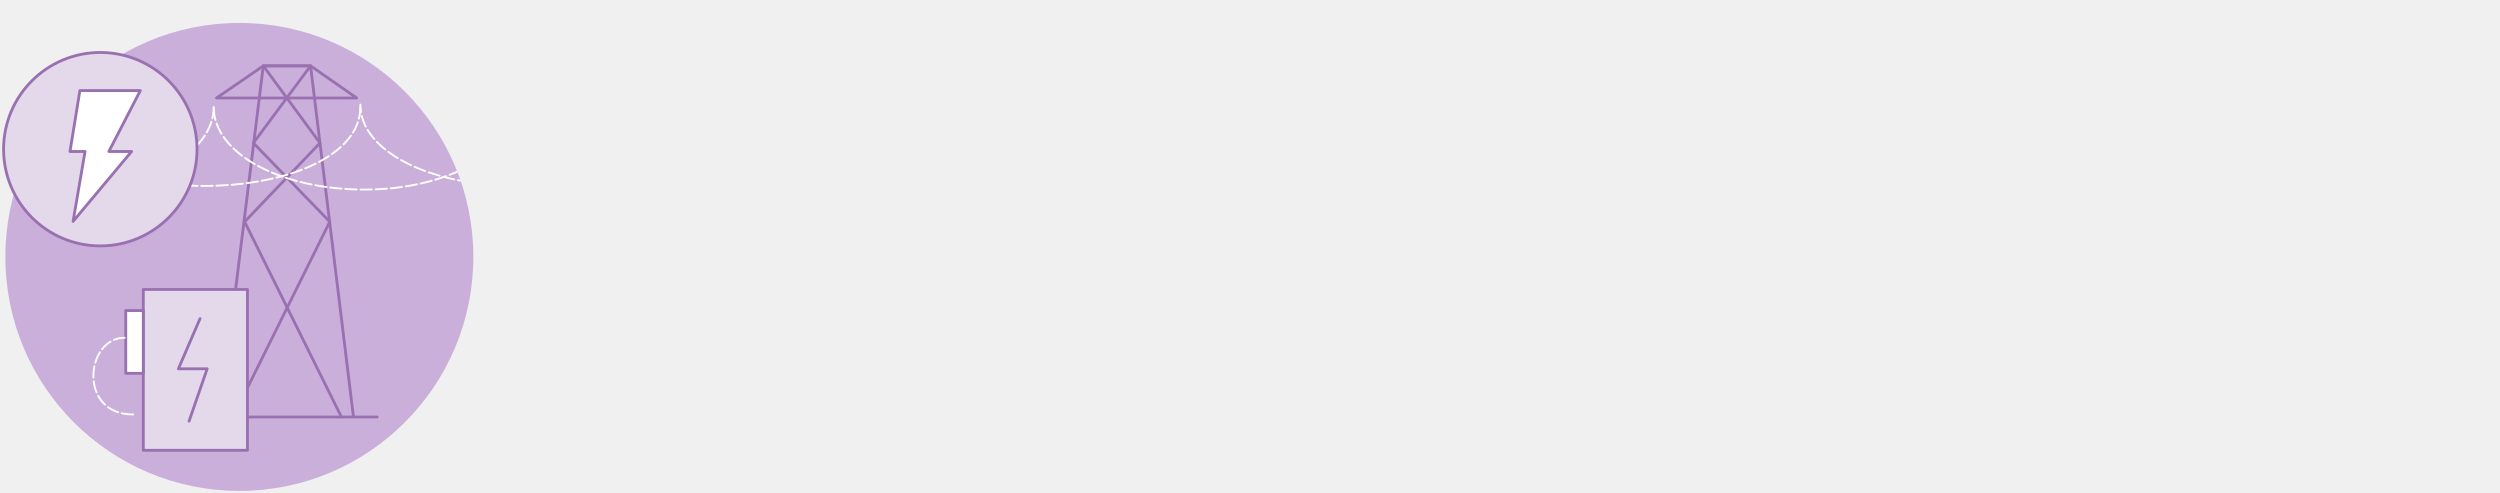
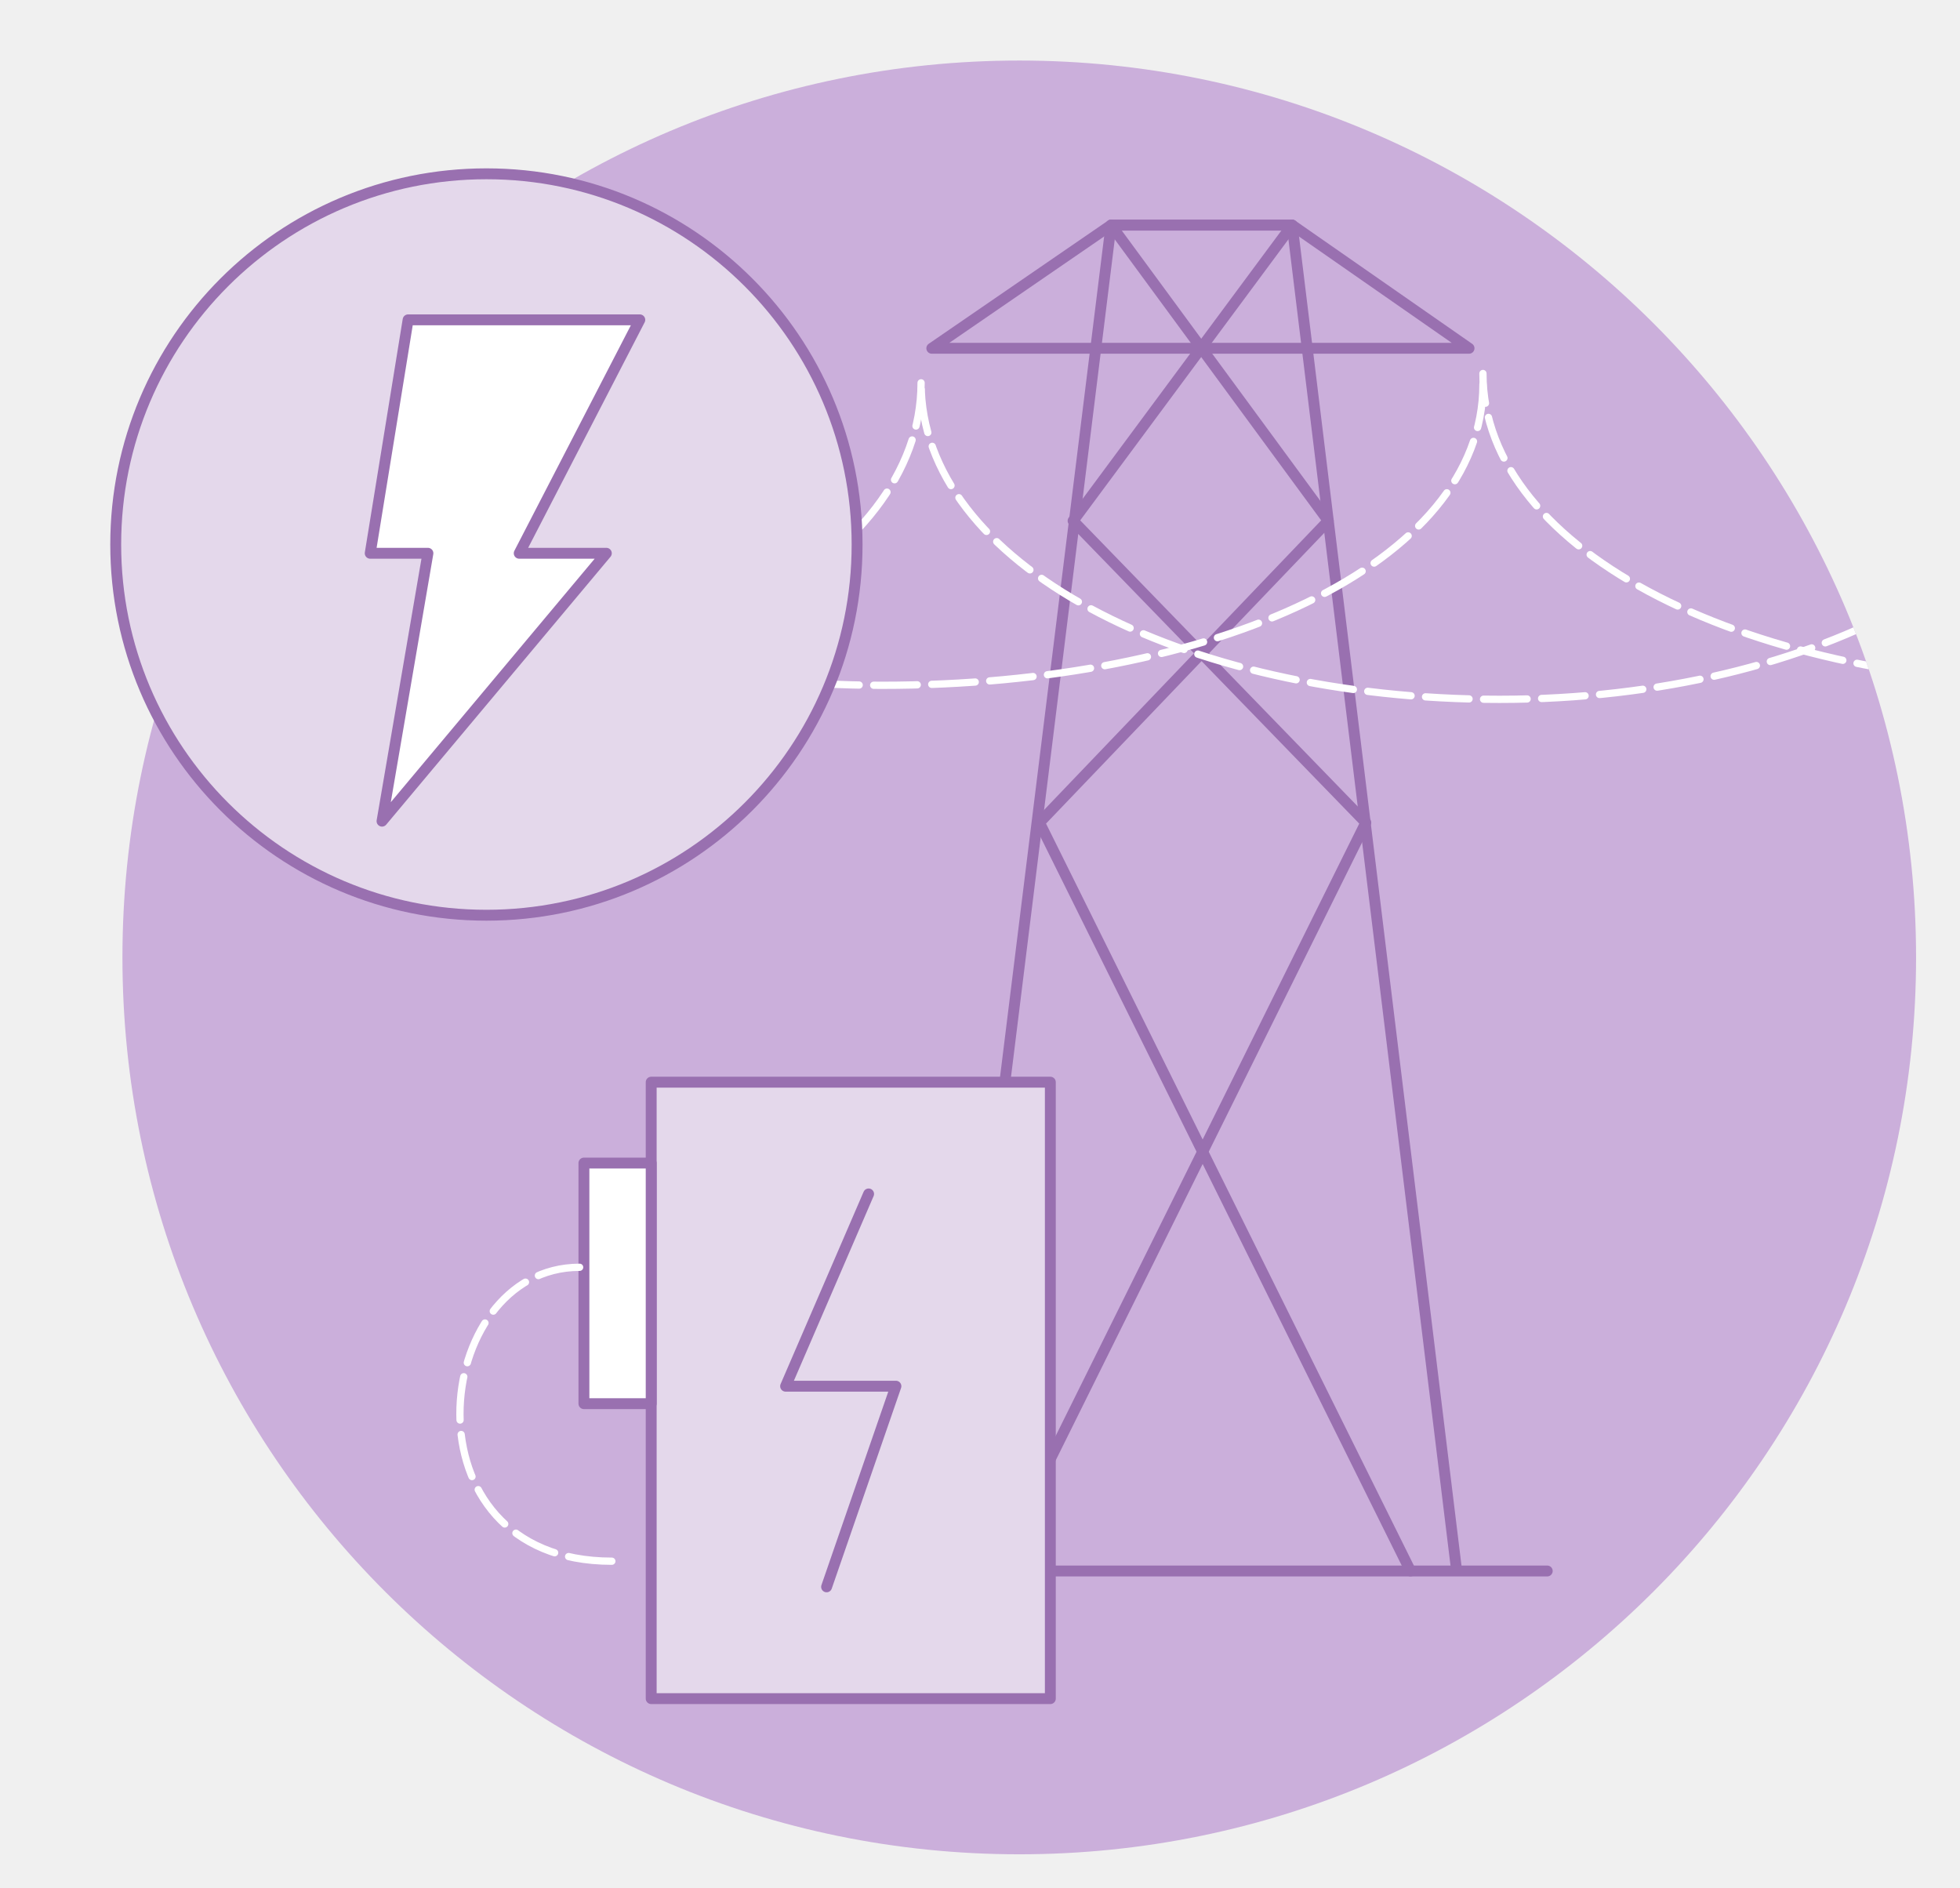
- <svg xmlns="http://www.w3.org/2000/svg" id="Layer_1" viewBox="0 0 660 130">
+ <svg xmlns="http://www.w3.org/2000/svg" id="Layer_1" viewBox="0 0 135.01 130">
  <defs>
    <style>
      .cls-1, .cls-2, .cls-3 {
        fill: none;
      }

      .cls-2, .cls-4, .cls-3, .cls-5 {
        stroke-linecap: round;
        stroke-linejoin: round;
      }

      .cls-2, .cls-4, .cls-5 {
        stroke: #9970b0;
        stroke-width: .75px;
      }

      .cls-4 {
        fill: #fff;
      }

      .cls-3 {
        stroke: #fff;
        stroke-dasharray: 3 1;
        stroke-width: .5px;
      }

      .cls-5 {
        fill: #e4d8eb;
      }

      .cls-6 {
        fill: #cbafdb;
      }

      .cls-7 {
        clip-path: url(#clippath);
      }
    </style>
    <clipPath id="clippath">
-       <circle class="cls-1" cx="63.186" cy="67.827" r="61.775" />
+       <circle class="cls-1" cx="70.209" cy="65.945" r="61.775" />
    </clipPath>
  </defs>
  <g class="cls-7">
    <g>
-       <circle class="cls-6" cx="63.186" cy="67.827" r="61.775" />
+       <circle class="cls-6" cx="70.209" cy="65.945" r="61.775" />
      <g>
-         <polyline class="cls-2" points="93.305 110.008 81.985 17.389 69.507 17.389 58.024 110.088" />
-         <line class="cls-2" x1="39.512" y1="110.088" x2="99.554" y2="110.088" />
-         <polyline class="cls-2" points="61.501 110.088 87.059 58.54 66.894 37.757 81.985 17.389" />
-         <polyline class="cls-2" points="90.136 110.088 64.578 58.54 84.471 37.757 69.507 17.389" />
-         <polygon class="cls-2" points="57.162 25.872 94.167 25.872 81.985 17.389 69.507 17.389 57.162 25.872" />
+         <polyline class="cls-2" points="100.329 108.125 89.008 15.507 76.531 15.507 65.047 108.206" />
+         <line class="cls-2" x1="46.536" y1="108.206" x2="106.578" y2="108.206" />
+         <polyline class="cls-2" points="68.524 108.206 94.082 56.658 73.917 35.874 89.008 15.507" />
+         <polyline class="cls-2" points="97.159 108.206 71.601 56.658 91.495 35.874 76.531 15.507" />
+         <polygon class="cls-2" points="64.185 23.989 101.191 23.989 89.008 15.507 76.531 15.507 64.185 23.989" />
      </g>
      <g>
-         <path class="cls-3" d="M136.129,27.609c0,12.395-17.843,22.443-39.853,22.443s-39.853-9.405-39.853-21.8" />
-         <path class="cls-3" d="M177.936,26.642c0,12.395-18.538,22.443-41.405,22.443s-41.405-9.081-41.405-21.476" />
-         <path class="cls-3" d="M56.424,28.252c0,12.395-17.843,21.8-39.853,21.8s-39.853-10.048-39.853-22.443" />
-         <path class="cls-3" d="M95.126,28.357c0,12.395-18.538,20.727-41.405,20.727S12.317,39.037,12.317,26.642" />
+         <path class="cls-3" d="M143.152,25.726c0,12.395-17.843,22.443-39.853,22.443s-39.853-9.405-39.853-21.8" />
+         <path class="cls-3" d="M184.959,24.759c0,12.395-18.538,22.443-41.405,22.443s-41.405-9.081-41.405-21.476" />
+         <path class="cls-3" d="M63.447,26.369c0,12.395-17.843,21.8-39.853,21.8s-39.853-10.048-39.853-22.443" />
+         <path class="cls-3" d="M102.15,26.475c0,12.395-18.538,20.727-41.405,20.727s-41.405-10.048-41.405-22.443" />
      </g>
      <g>
-         <rect class="cls-5" x="37.833" y="76.42" width="27.494" height="42.459" />
-         <rect class="cls-4" x="33.199" y="81.992" width="4.634" height="16.571" />
-         <polyline class="cls-5" points="52.809 84.118 47.092 97.36 54.69 97.36 49.914 111.181" />
+         <rect class="cls-5" x="44.856" y="74.538" width="27.494" height="42.459" />
+         <rect class="cls-4" x="40.222" y="80.11" width="4.634" height="16.571" />
+         <polyline class="cls-5" points="59.832 82.236 54.115 95.478 61.713 95.478 56.938 109.299" />
      </g>
-       <path class="cls-3" d="M35.121,109.415c-14.637,0-12.526-20.245-2.219-20.245" />
+       <path class="cls-3" d="M42.145,107.533c-14.637,0-12.526-20.245-2.219-20.245" />
    </g>
  </g>
  <g>
-     <circle class="cls-5" cx="26.481" cy="39.388" r="25.534" />
-     <polygon class="cls-4" points="21.088 23.912 18.478 39.991 22.453 39.991 19.292 58.442 34.743 39.991 28.742 39.991 37.048 23.912 21.088 23.912" />
+     <circle class="cls-5" cx="33.505" cy="37.505" r="25.534" />
+     <polygon class="cls-4" points="28.111 22.03 25.501 38.108 29.476 38.108 26.315 56.56 41.766 38.108 35.765 38.108 44.071 22.03 28.111 22.03" />
  </g>
</svg>
